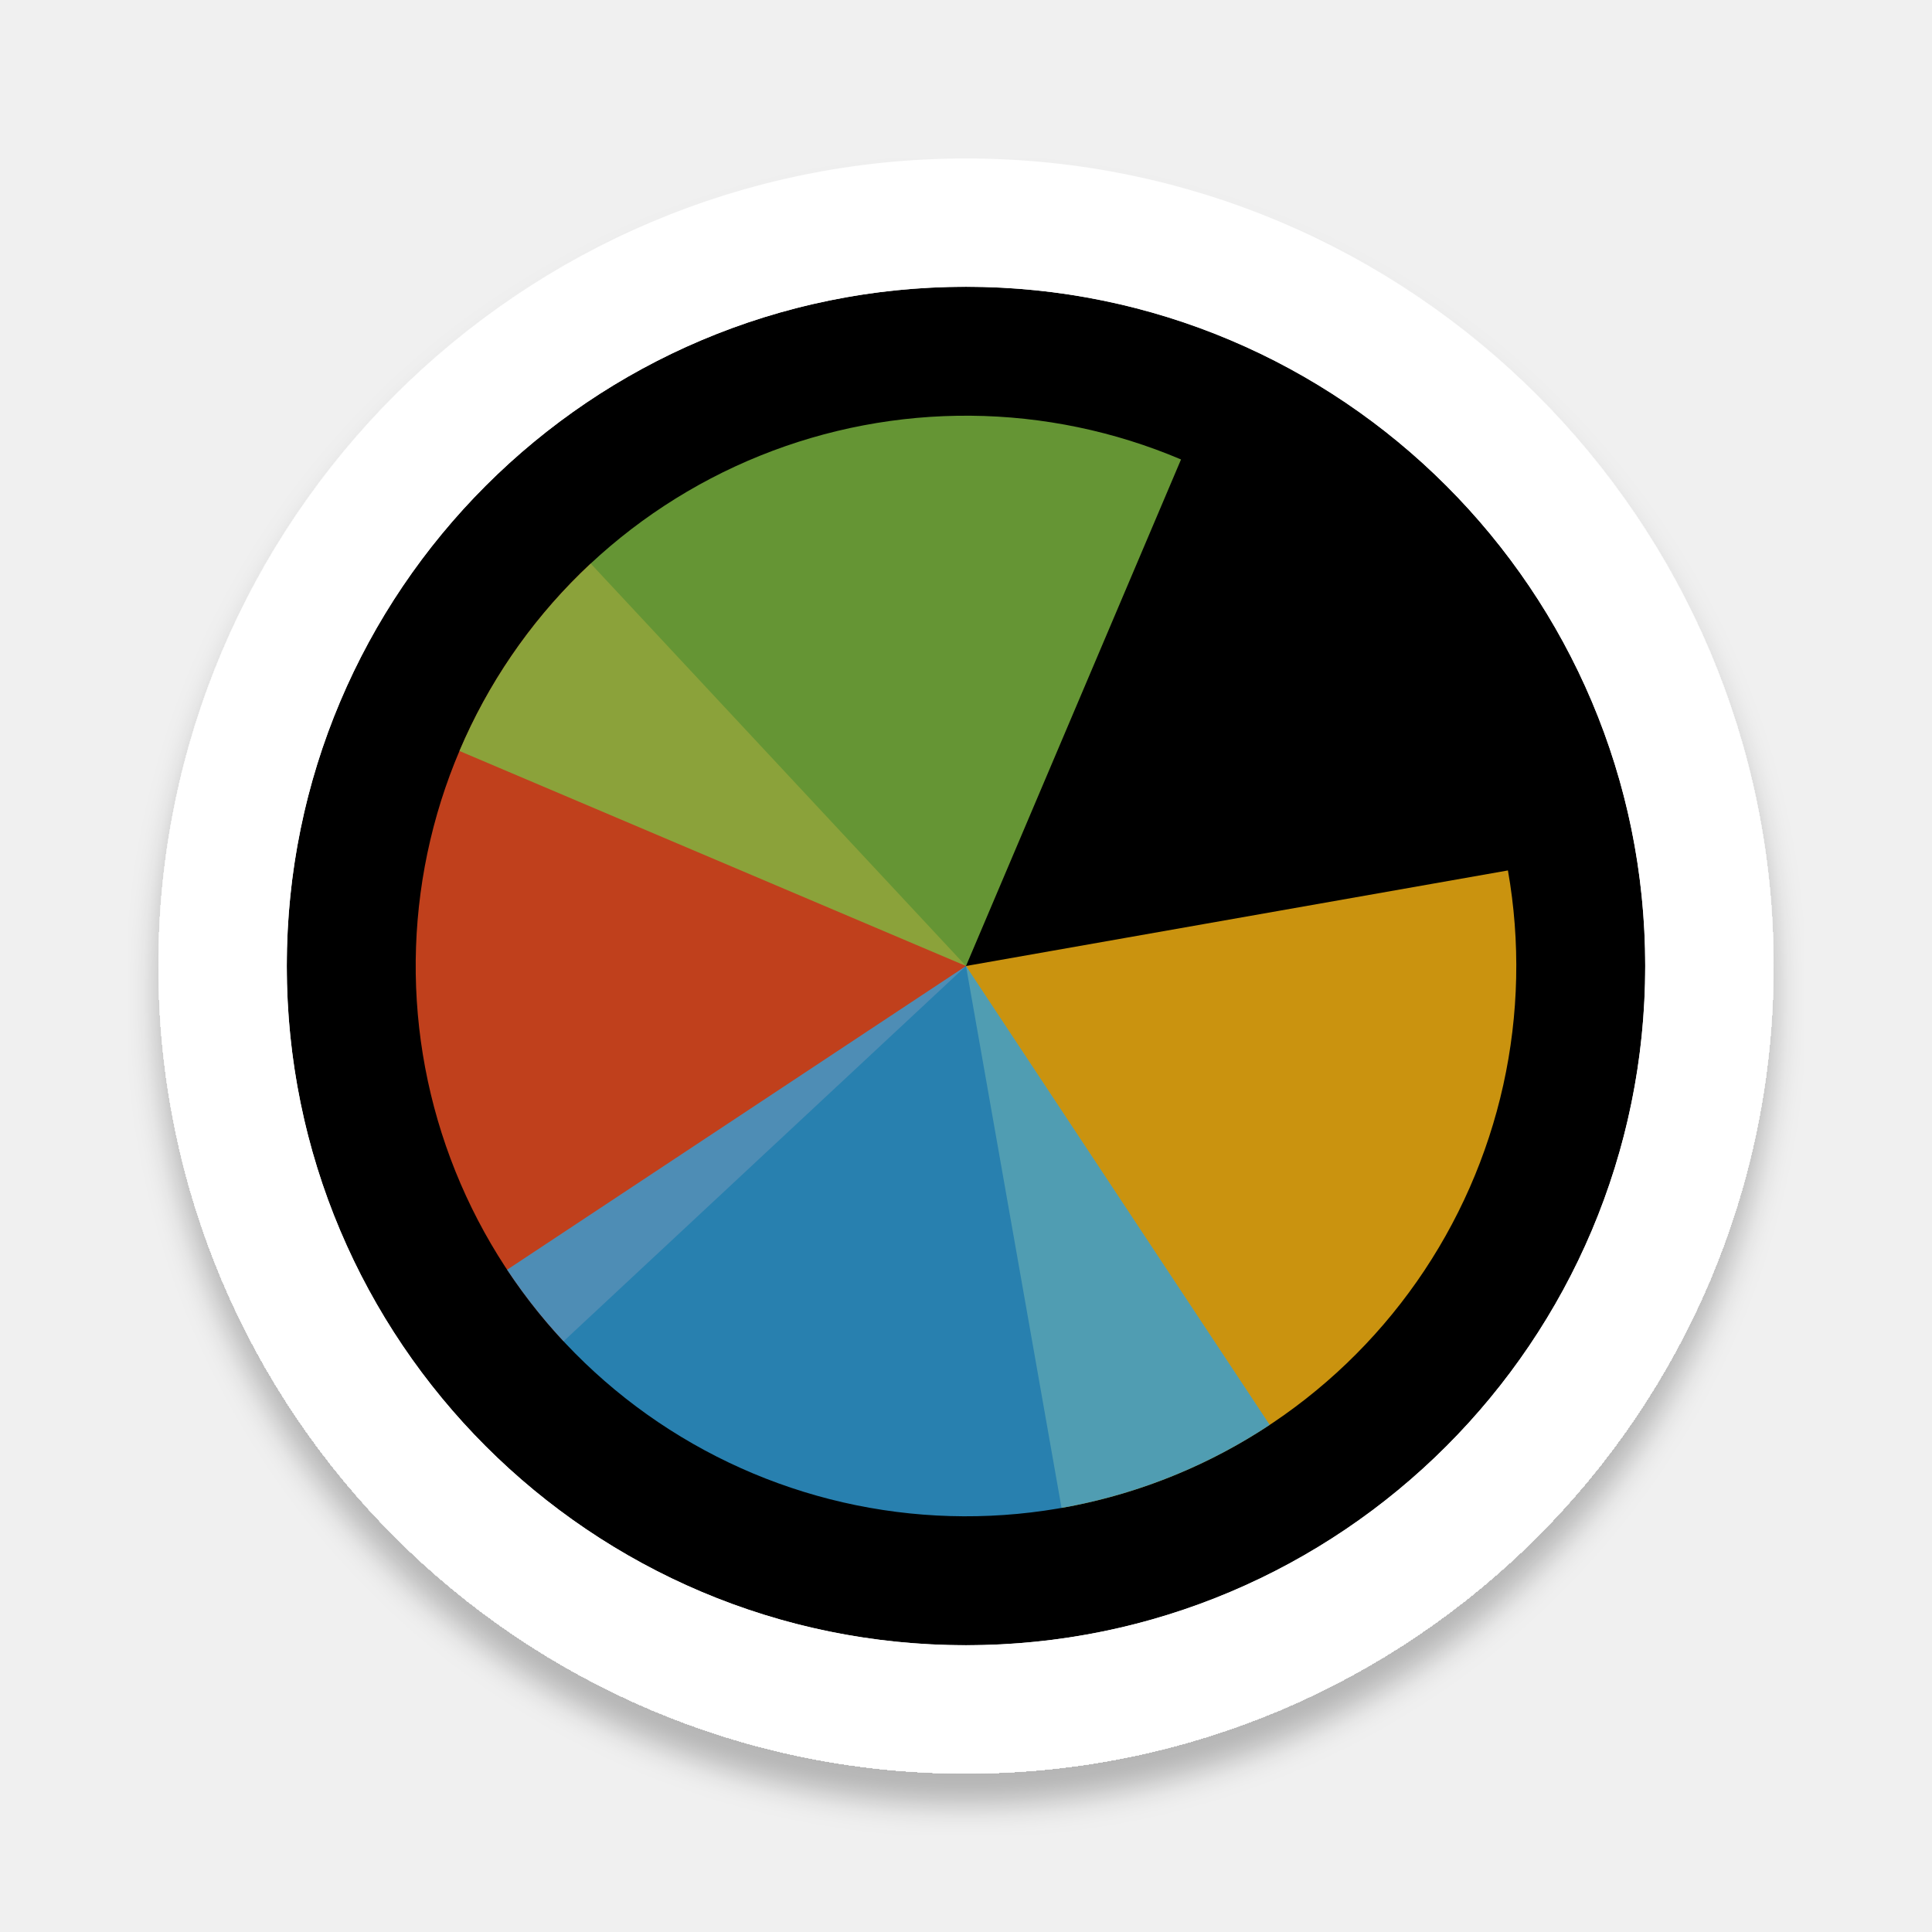
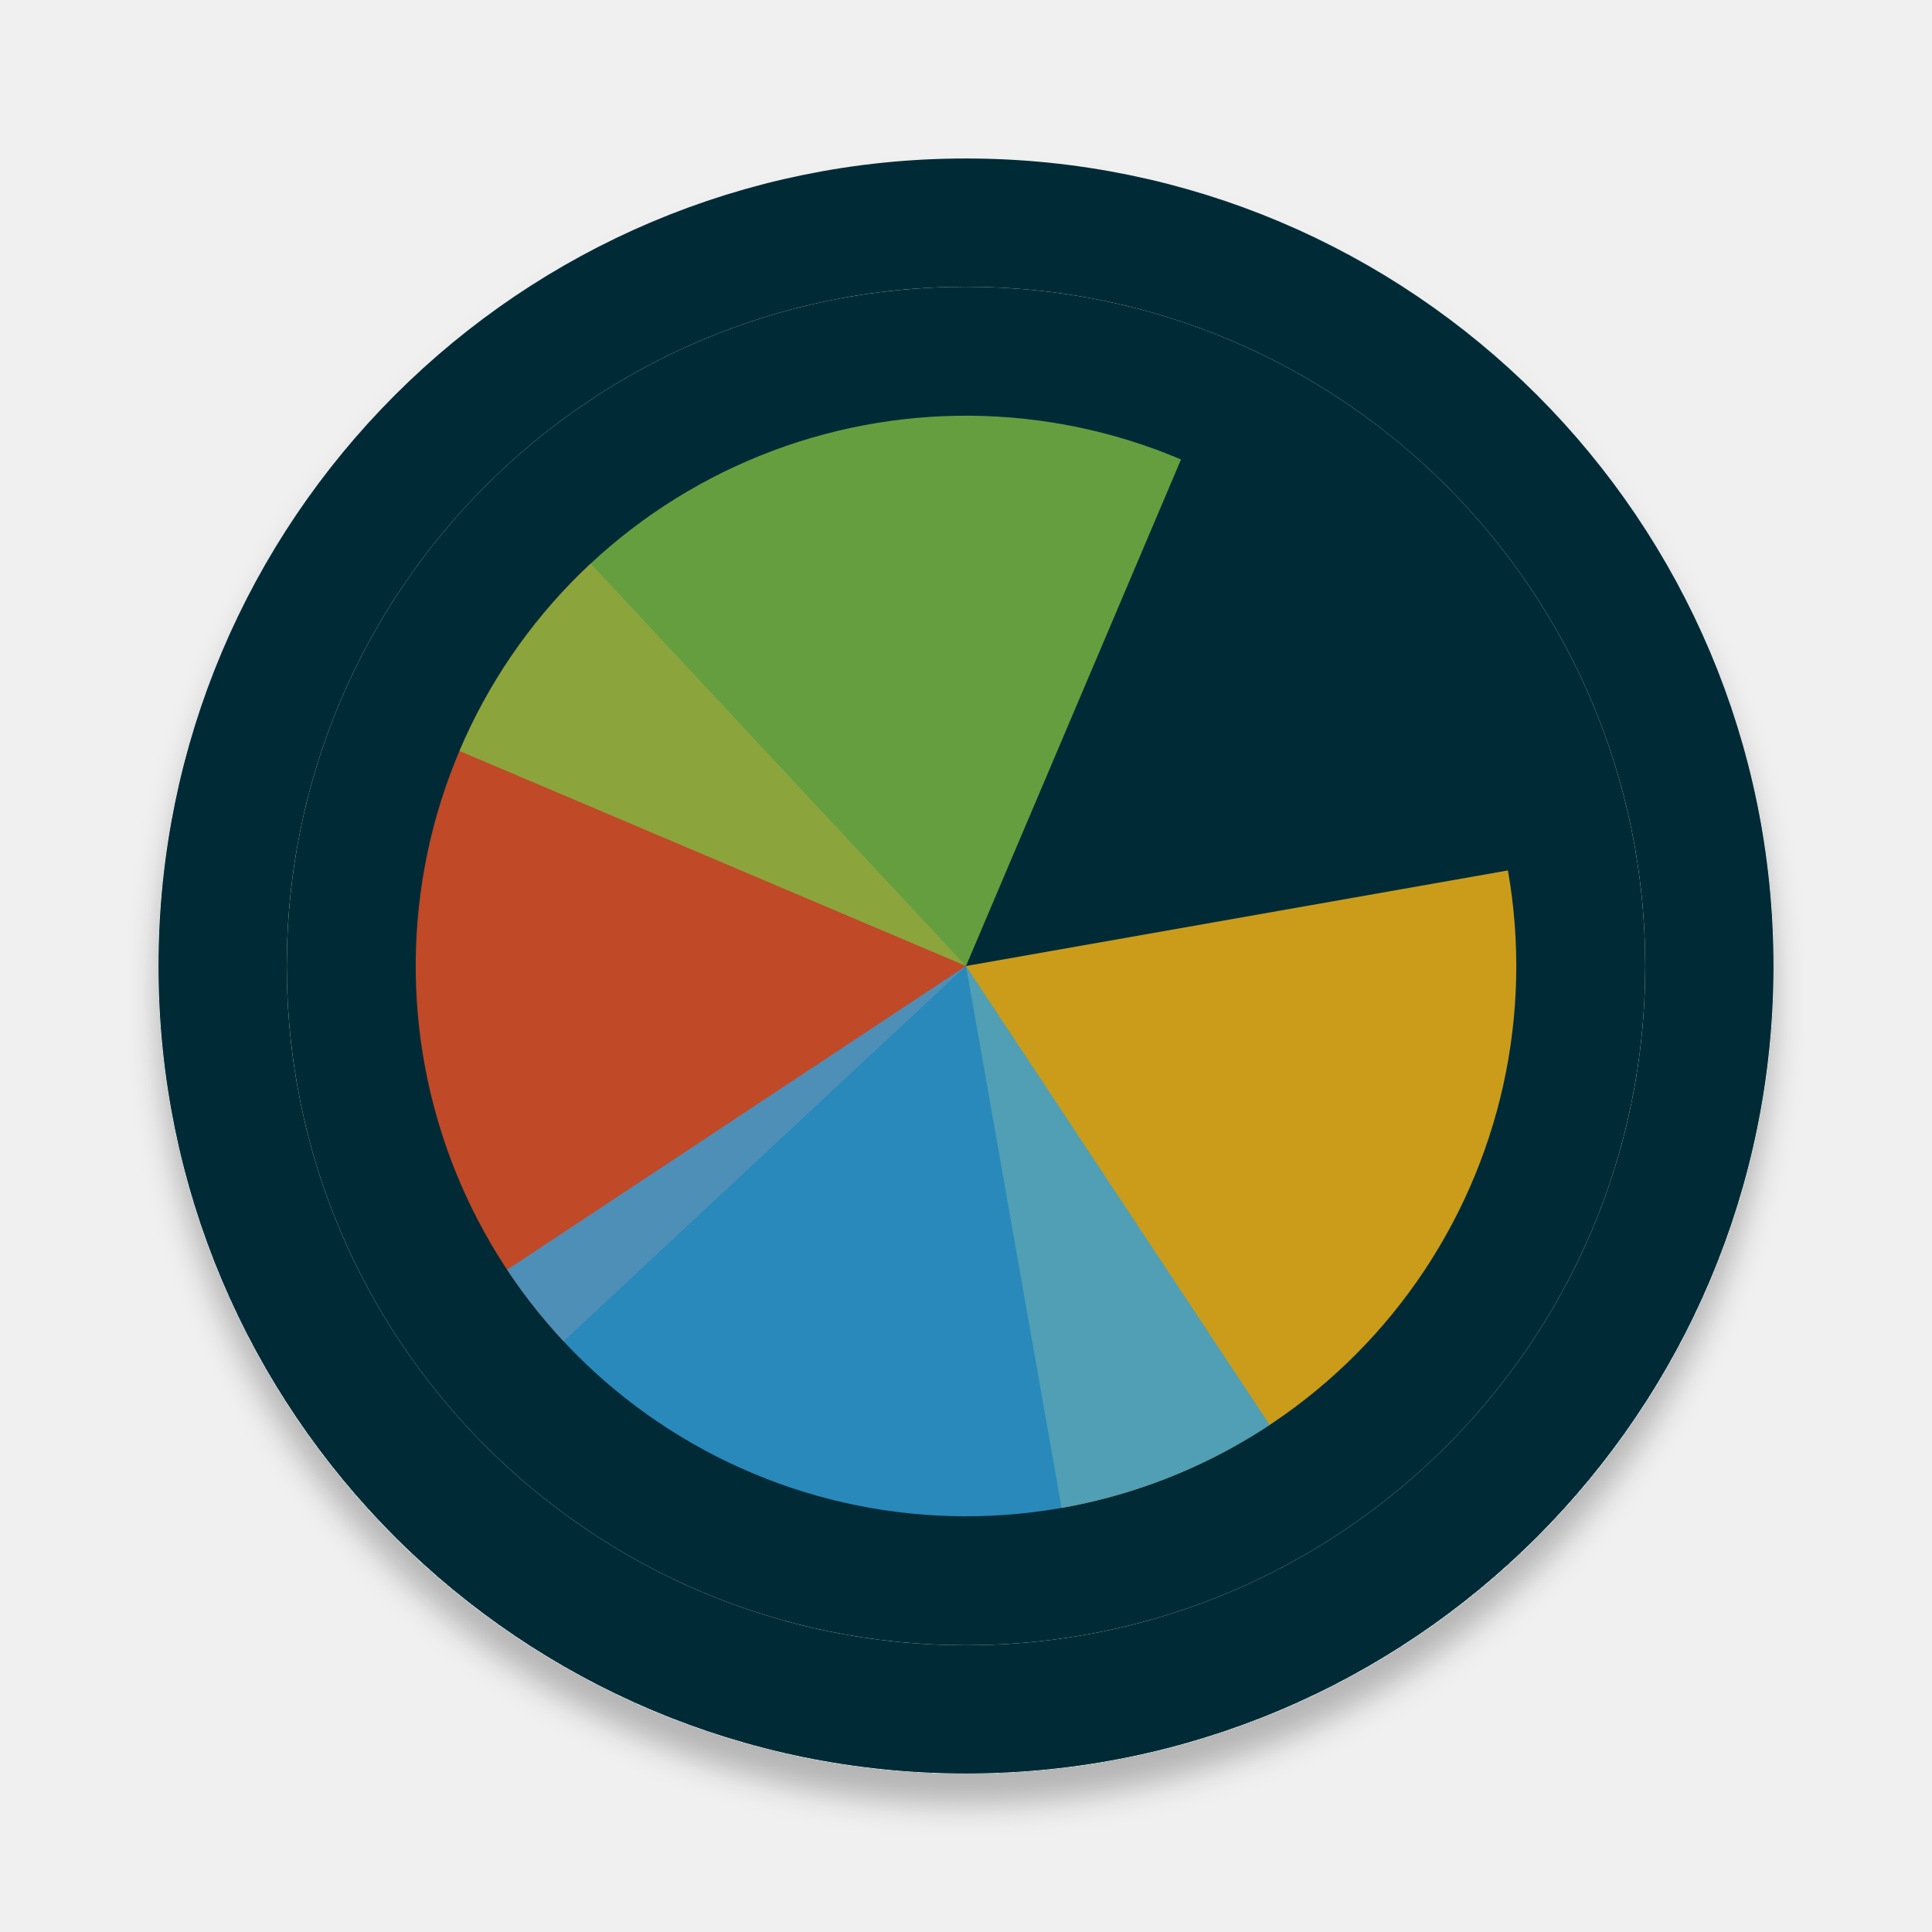
<svg xmlns="http://www.w3.org/2000/svg" width="128" height="128" viewBox="0 0 256 256" fill="none">
  <g filter="url(#filter0_d_3519_2690)">
-     <path d="M218 128C218 177.706 177.706 218 128 218C78.294 218 38 177.706 38 128C38 78.294 78.294 38 128 38C177.706 38 218 78.294 218 128Z" fill="#000000" />
-     <path d="M128 226.5C182.4 226.5 226.5 182.4 226.5 128C226.5 73.6 182.4 29.5 128 29.5C73.6 29.5 29.5 73.6 29.5 128C29.5 182.4 73.6 226.5 128 226.5Z" stroke="#FFFFFF" stroke-width="17" />
+     <path d="M218 128C218 177.706 177.706 218 128 218C78.294 218 38 177.706 38 128C38 78.294 78.294 38 128 38C177.706 38 218 78.294 218 128Z" fill="#002b36" />
+     <path d="M128 226.5C182.4 226.5 226.5 182.4 226.5 128C226.5 73.6 182.4 29.5 128 29.5C73.6 29.5 29.5 73.6 29.5 128C29.5 182.4 73.6 226.5 128 226.5Z" stroke="#002b36" stroke-width="17" />
  </g>
  <path d="M74.671 177.729L128 128.001L78.27 74.671C71.266 81.202 65.618 89.048 61.647 97.761C57.676 106.475 55.46 115.885 55.126 125.455C54.791 135.025 56.345 144.567 59.699 153.536C63.052 162.505 68.14 170.726 74.671 177.729Z" fill="#F05024" fill-opacity="0.8" />
  <path d="M140.661 199.81L128 128L199.809 115.338C201.472 124.768 201.261 134.434 199.189 143.782C197.116 153.131 193.223 161.98 187.73 169.824C182.238 177.668 175.254 184.353 167.178 189.498C159.102 194.643 150.091 198.147 140.661 199.809L140.661 199.81Z" fill="#FCB813" fill-opacity="0.8" />
  <path d="M60.88 99.509L128 128L156.492 60.88C147.677 57.138 138.212 55.169 128.637 55.085C119.062 55.002 109.564 56.805 100.685 60.392C91.807 63.979 83.722 69.28 76.892 75.991C70.062 82.703 64.621 90.694 60.88 99.509Z" fill="#7EBA41" fill-opacity="0.8" />
  <path d="M67.195 168.245L128 128L168.245 188.804C160.26 194.089 151.312 197.75 141.913 199.577C132.513 201.404 122.846 201.362 113.462 199.453C104.079 197.544 95.163 193.805 87.225 188.451C79.287 183.096 72.481 176.23 67.195 168.245Z" fill="#32A0DA" fill-opacity="0.8" />
  <defs>
    <filter id="filter0_d_3519_2690" x="17" y="21" width="222" height="222" filterUnits="userSpaceOnUse" color-interpolation-filters="sRGB">
      <feFlood flood-opacity="0" result="BackgroundImageFix" />
      <feColorMatrix in="SourceAlpha" type="matrix" values="0 0 0 0 0 0 0 0 0 0 0 0 0 0 0 0 0 0 127 0" result="hardAlpha" />
      <feOffset dy="4" />
      <feGaussianBlur stdDeviation="2" />
      <feComposite in2="hardAlpha" operator="out" />
      <feColorMatrix type="matrix" values="0 0 0 0 0 0 0 0 0 0 0 0 0 0 0 0 0 0 0.25 0" />
      <feBlend mode="normal" in2="BackgroundImageFix" result="effect1_dropShadow_3519_2690" />
      <feBlend mode="normal" in="SourceGraphic" in2="effect1_dropShadow_3519_2690" result="shape" />
    </filter>
  </defs>
</svg>
